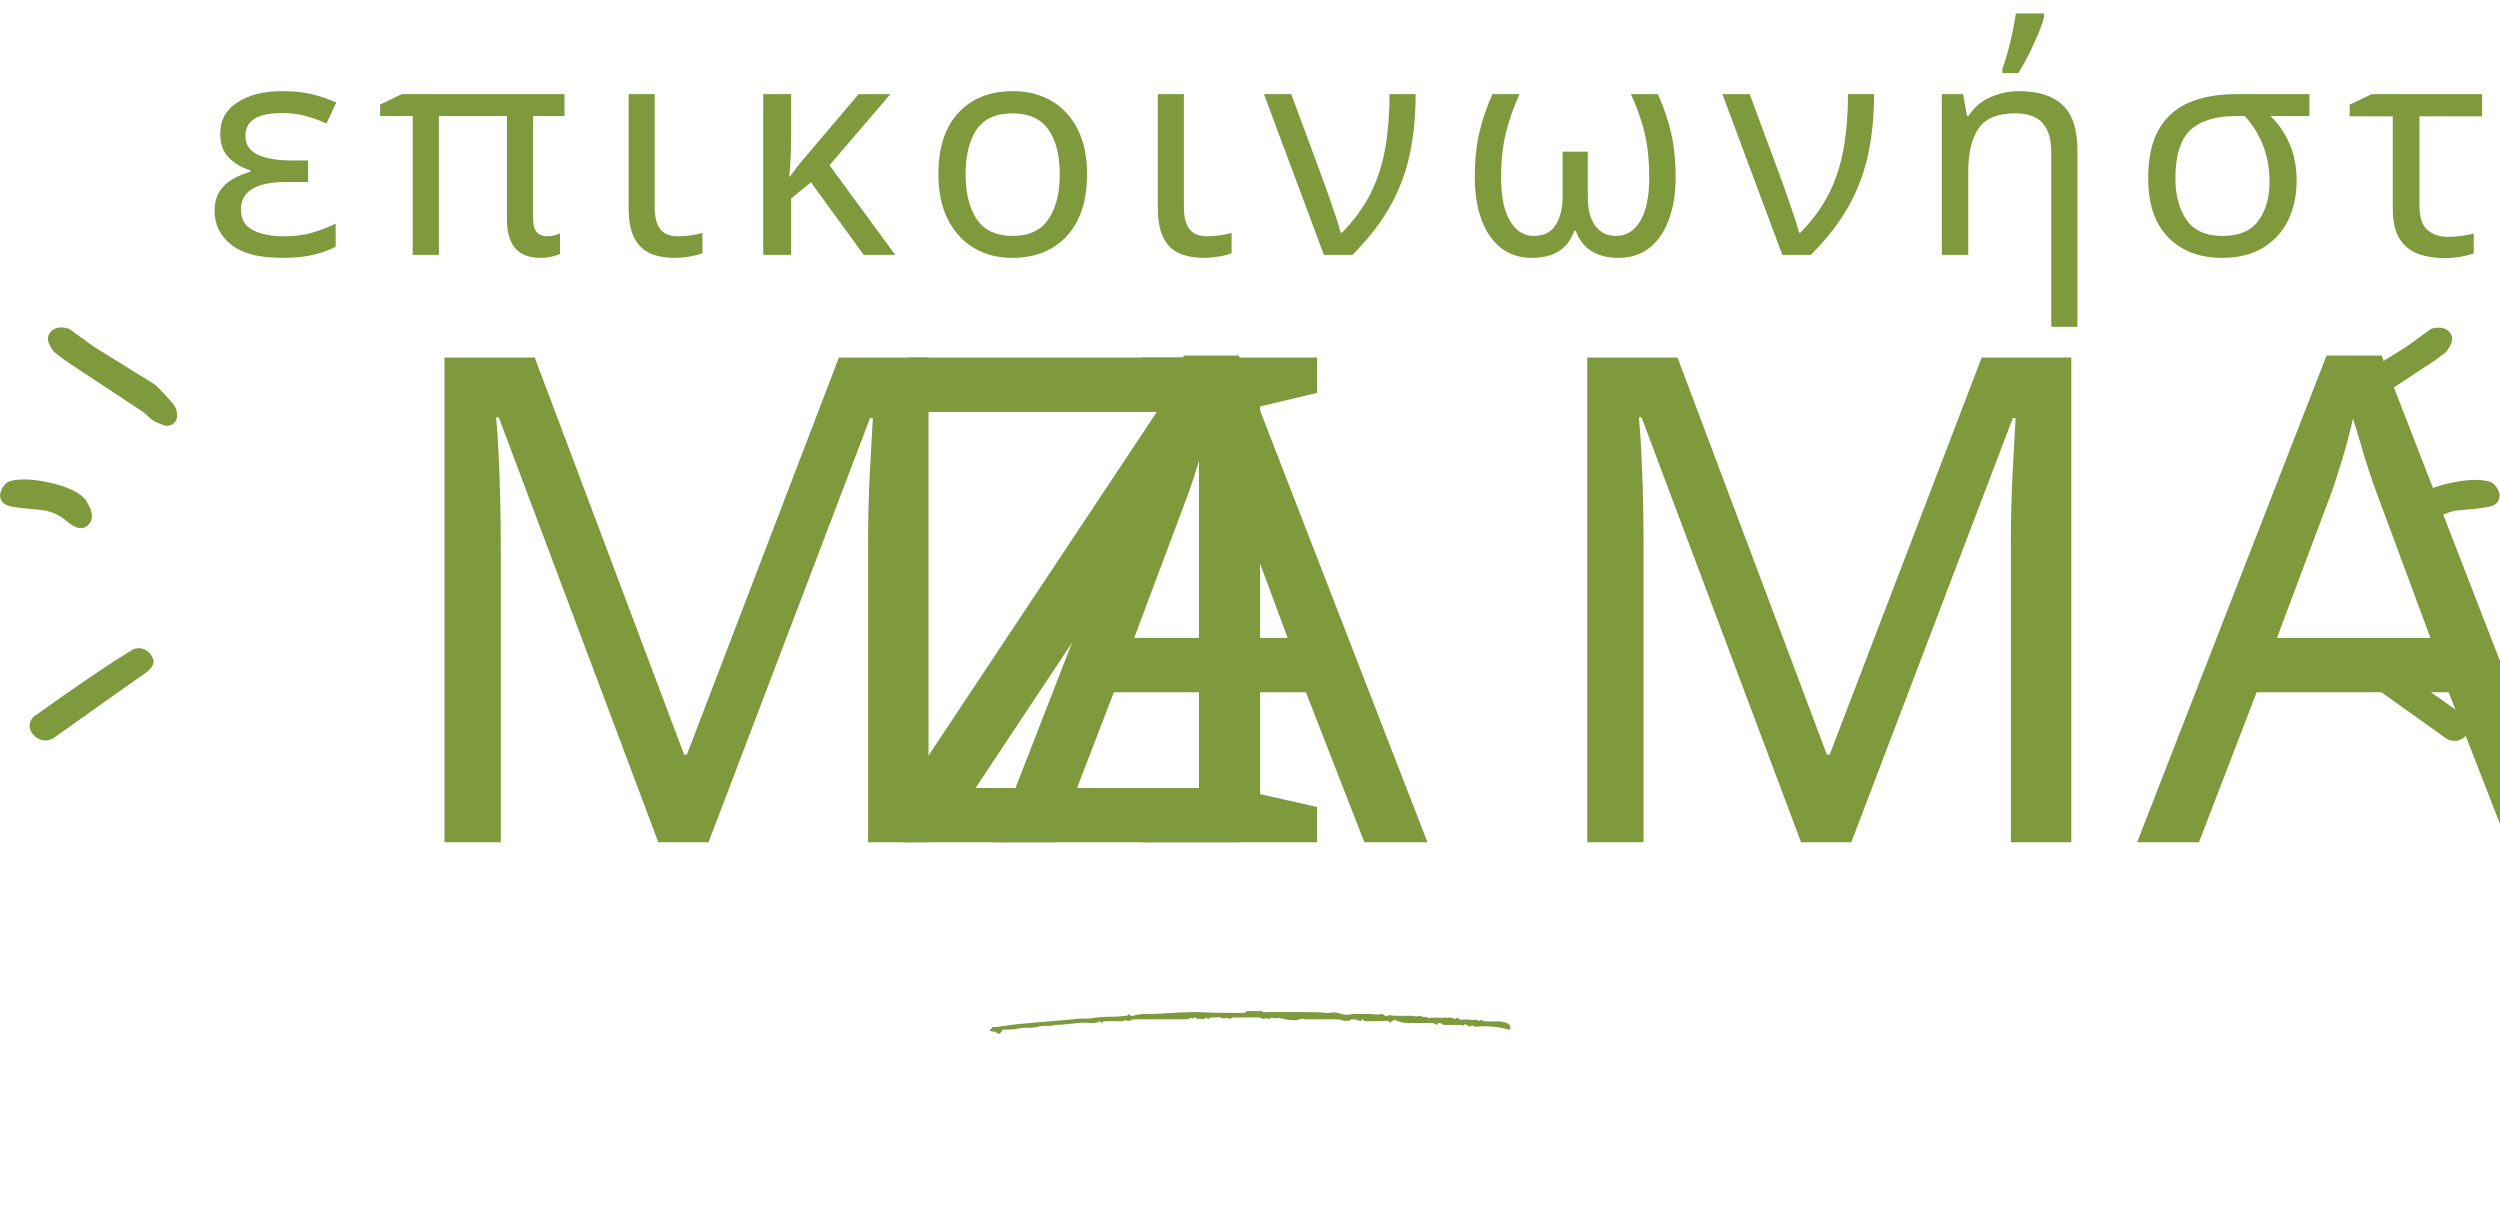
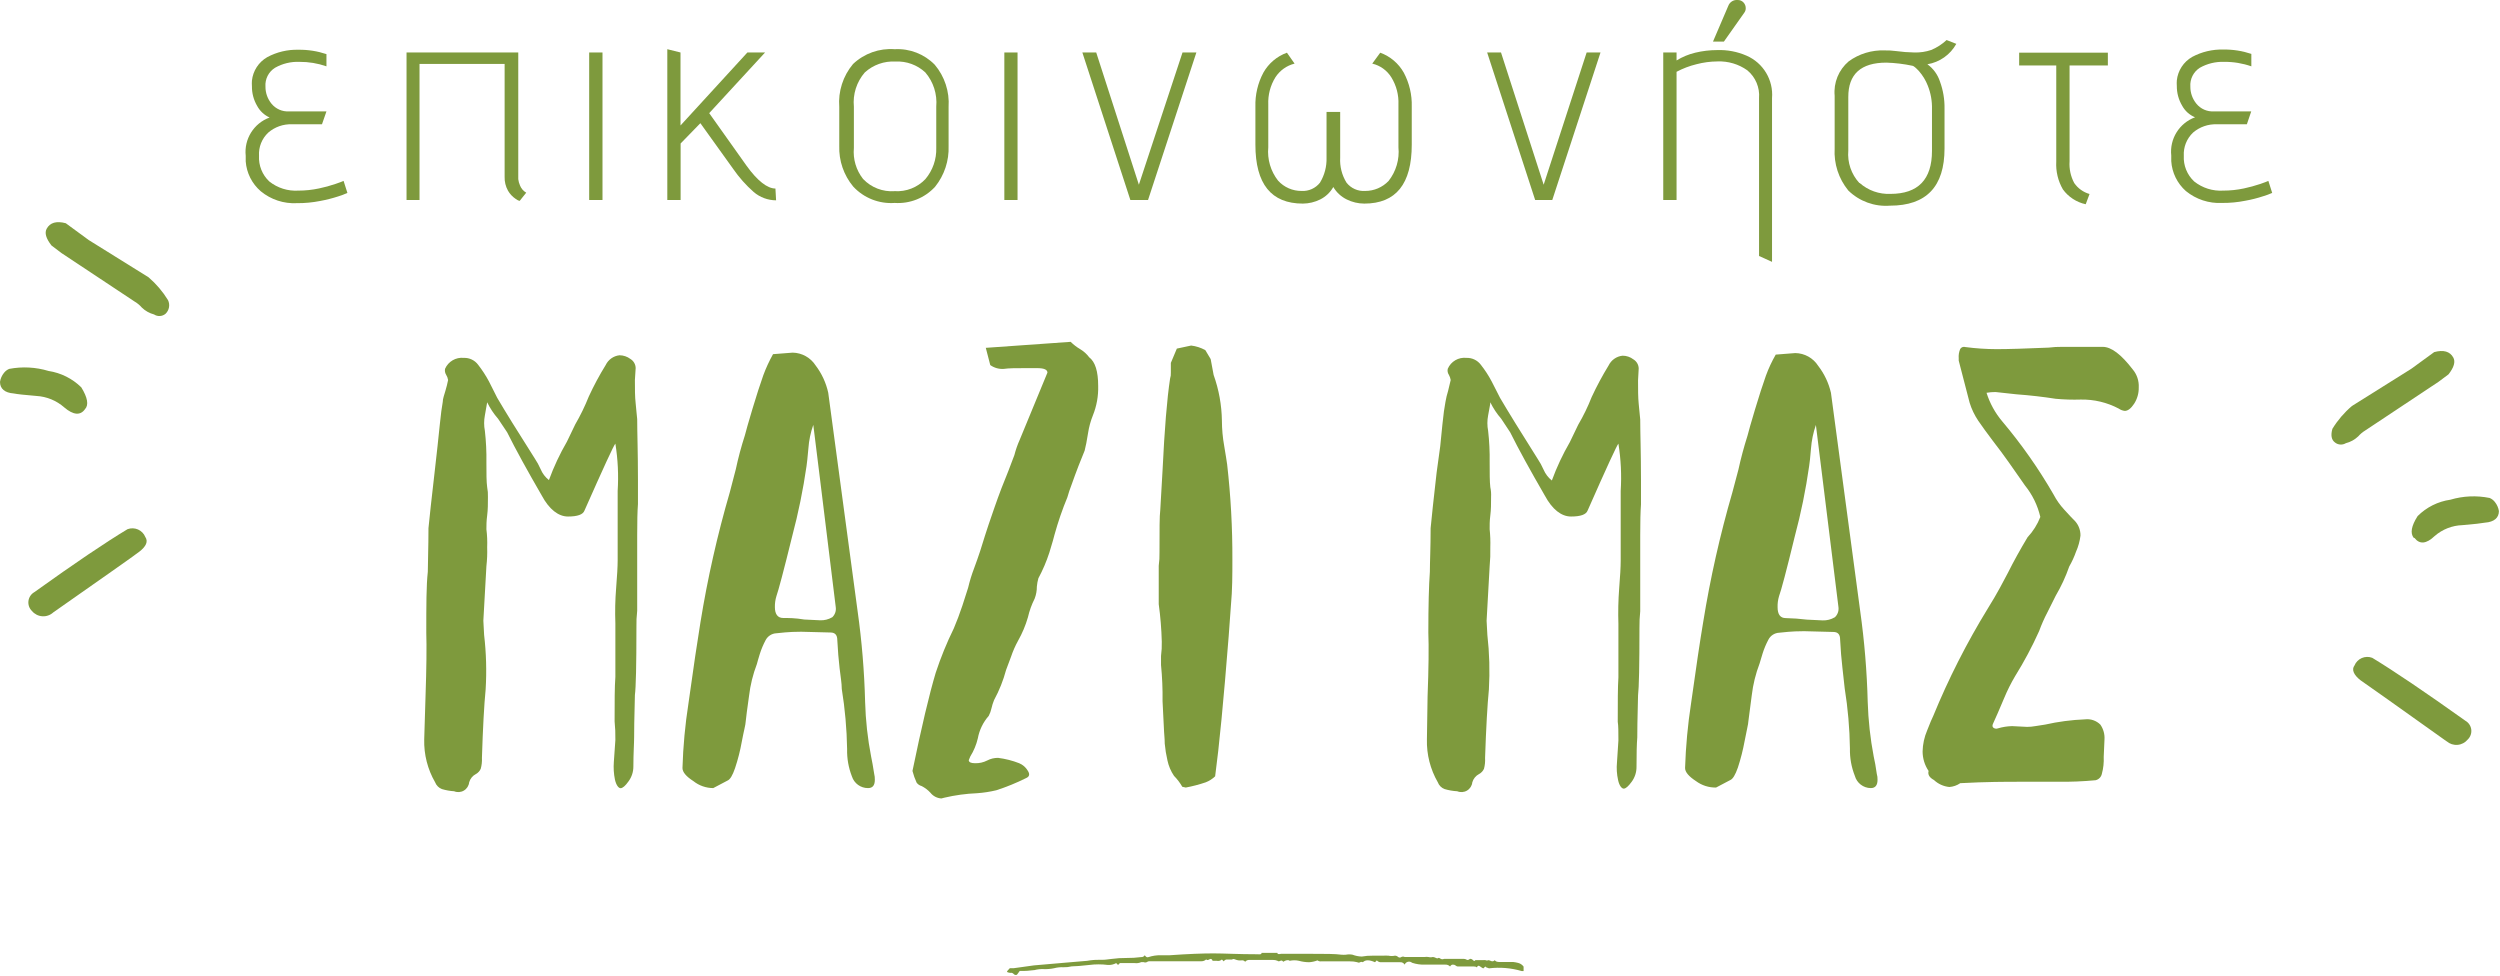
- <svg xmlns="http://www.w3.org/2000/svg" viewBox="0 0 441.92 215.56">
+ <svg xmlns="http://www.w3.org/2000/svg" viewBox="0 0 229.13 89.37">
  <g style="isolation:isolate">
    <g style="isolation:isolate">
-       <path d="M176.22,182.61c-.17-.16-.3-.25-.41-.25a1.33,1.33,0,0,1-.83-.16c0-.11.17-.33.5-.66h.66c.11,0,1.32-.17,3.63-.5l5.61-.49,4-.33a11.2,11.2,0,0,1,2.14-.17,10,10,0,0,0,2.15-.16,19.37,19.37,0,0,1,2.72-.17,16.26,16.26,0,0,0,2.56-.16.67.67,0,0,0,.66-.33q.33.5.66.33a7,7,0,0,1,2.22-.33H204q4.95-.33,7.76-.33,2.64.16,7.92.16a1.22,1.22,0,0,0,.41-.08c.16,0,.25-.14.25-.25h2.8c0,.22.22.28.66.17h5.45c2.42,0,4.18,0,5.28.16a4.57,4.57,0,0,0,.82-.08,3,3,0,0,1,1.16.08,5.43,5.43,0,0,0,1.65.33,8.86,8.86,0,0,1,2-.16H242c.22,0,.55,0,1,.08a2.57,2.57,0,0,0,1.16-.08.75.75,0,0,1,.57.25.47.47,0,0,0,.58.08.61.61,0,0,1,.58-.08,4,4,0,0,0,.58.08h3a3,3,0,0,1,.66.08,1.44,1.44,0,0,0,.82-.08,1.25,1.25,0,0,1,.5.16c.22.11.38.11.49,0a.79.79,0,0,1,.41.17.55.55,0,0,0,.58,0h3.47a1,1,0,0,1,.57.16c.17.11.36.06.58-.16a.64.64,0,0,1,.41.25c.17.16.31.19.42.08h1.32a2.52,2.52,0,0,1,.49.08.49.49,0,0,0,.5-.08,1.22,1.22,0,0,1,.49.16.54.54,0,0,0,.66-.16c.11.22.39.33.83.33h2.47a4.75,4.75,0,0,1,.83.16,1.6,1.6,0,0,1,1,.66V182h-.33a14.59,14.59,0,0,0-5.78-.49l-.49-.17-.17-.16-.33.33a1.29,1.29,0,0,1-.58-.33c-.27-.22-.46-.17-.57.16a.82.82,0,0,0-.58-.16h-2.72a.69.69,0,0,1-.5-.17.66.66,0,0,0-.49-.16c-.11,0-.28.11-.5.33a1.11,1.11,0,0,0-.82-.33H249.4a6.43,6.43,0,0,1-2.31-.33.85.85,0,0,0-1.32.33.79.79,0,0,0-.83-.41,6,6,0,0,1-.66.08h-2.8a1,1,0,0,1-.66-.33l-.33.33c-1-.44-1.71-.44-2.15,0a.47.47,0,0,0-.49-.08.51.51,0,0,1-.5-.09,4.31,4.31,0,0,0-1.32-.16h-5.11a1,1,0,0,1-.66-.17,5.26,5.26,0,0,1-1.49.33,7.71,7.71,0,0,1-1.81-.24,3.41,3.41,0,0,0-1.65-.09c-.22-.22-.61-.16-1.16.17a.32.32,0,0,0-.49-.17c-.22.11-.39.11-.5,0a1.82,1.82,0,0,0-.82-.16h-4.29a1,1,0,0,0-.66.33.7.7,0,0,0-.66-.25,2,2,0,0,1-.5.08,1.88,1.88,0,0,1-.58-.16q-.41-.16-.57,0h-.83a.67.67,0,0,0-.66.33l-.33-.33a1,1,0,0,1-.91.25c-.38-.06-.63,0-.74.08-.11-.33-.3-.41-.58-.25s-.46.14-.57-.08a1.13,1.13,0,0,1-.83.33h-9.16a.79.79,0,0,0-.57.16.79.79,0,0,1-.58.09,1.27,1.27,0,0,0-.41-.09,2.2,2.2,0,0,1-1.16.17h-2.64l-.33.33-.33-.33a2.68,2.68,0,0,1-1.48.33,13.5,13.5,0,0,0-3.3.08c-1.43.16-2.48.25-3.14.25a5,5,0,0,1-1.48.16,5.75,5.75,0,0,0-1.65.17,6.74,6.74,0,0,1-1.82.16,5.75,5.75,0,0,0-1.65.17,15.07,15.07,0,0,1-2.64.16l-.49.66A.45.45,0,0,1,176.22,182.61Z" style="fill:#7e9a3d" />
-     </g>
-   </g>
-   <g style="isolation:isolate">
-     <text transform="translate(66.93 148.89)" style="isolation:isolate;font-size:120px;fill:#7e9a3d;font-family:NF-Takhie-Free-Regular, NF-Takhie-Free">ΜΑ<tspan x="87.87" y="0" style="letter-spacing:0.056em">Ζ</tspan>
-       <tspan x="130.13" y="0">Ι ΜΑΣ</tspan>
-     </text>
-   </g>
-   <g style="isolation:isolate">
-     <text transform="translate(35.65 45.05)" style="isolation:isolate;font-size:53px;fill:#7e9a3d;font-family:AdventPro-Light, Advent Pro;font-weight:300;letter-spacing:0.1em">επικοινωνήστε</text>
-   </g>
-   <g style="isolation:isolate">
-     <g style="isolation:isolate">
-       <path d="M11.91,92.21a8.42,8.42,0,0,0-5.16-2.12c-2.14-.18-3.54-.34-4.21-.47C.88,89.46,0,88.74,0,87.47a3.48,3.48,0,0,1,.73-1.65,2.36,2.36,0,0,1,1-.76c1.77-.51,4.2-.4,7.28.31s5.13,1.73,6.14,3q1.78,2.86.7,4.12C14.91,93.75,13.59,93.64,11.91,92.21Zm-6,37.68a2.19,2.19,0,0,1,.44-3.48q11.13-8,17.28-11.67a2.57,2.57,0,0,1,3.29,1.45c.54.81.17,1.72-1.14,2.73q-2.4,1.65-15.94,11.28A2.73,2.73,0,0,1,5.93,129.89ZM26.27,73.7A5.57,5.57,0,0,0,25,72.63l-13.62-9L9.54,62.2c-1-1.31-1.32-2.34-.89-3.11.63-1.14,1.81-1.47,3.54-1l4.25,3.1,11.09,6.89c2.23,2.23,3.44,3.65,3.61,4.24.34,1.18.18,2-.47,2.53a1.78,1.78,0,0,1-2.12.13A5.06,5.06,0,0,1,26.27,73.7Z" style="fill:#7e9a3d" />
+       <path d="M40.5,72.32a1.08,1.08,0,0,1-.62-.62,7.48,7.48,0,0,1-1-3.93L39,63.84c.09-2.61.11-4.57.07-5.85,0-2.48,0-4.34.14-5.58,0-.87.06-2.21.06-4,.1-1,.28-2.71.56-5.1l.27-2.41.21-2q.14-1.38.27-2.07c0-.28.13-.62.24-1a10.67,10.67,0,0,0,.25-1,1.31,1.31,0,0,0-.18-.48.75.75,0,0,1-.1-.55,1.69,1.69,0,0,1,1.72-1,1.56,1.56,0,0,1,1.31.63,10.63,10.63,0,0,1,1,1.54c.32.62.57,1.12.75,1.49Q46.64,38.29,49,42a6.44,6.44,0,0,1,.55,1,2.47,2.47,0,0,0,.76,1,22.27,22.27,0,0,1,1.65-3.52l.76-1.58a19.15,19.15,0,0,0,1.24-2.55,26.86,26.86,0,0,1,1.55-2.89,1.6,1.6,0,0,1,1.27-.9,1.68,1.68,0,0,1,1,.34,1,1,0,0,1,.48.83l-.07,1.1c0,.83,0,1.54.07,2.14s.09,1.08.14,1.44c0,1.25.07,3.08.07,5.52v2.27c-.05.64-.07,1.58-.07,2.82v2.9q0,.69,0,1.68c0,.67,0,1.46,0,2.38a11.16,11.16,0,0,0-.07,1.52q0,5.16-.14,6.2c0,.78-.07,2.06-.07,3.85,0,.6-.07,1.5-.07,2.69a2.28,2.28,0,0,1-.45,1.38c-.29.41-.54.62-.72.62s-.4-.26-.52-.79a5.85,5.85,0,0,1-.1-1.62l.14-2a14.37,14.37,0,0,0-.07-1.72c0-1.79,0-3.15.07-4.07,0-.5,0-1.17,0-2s0-1.8,0-2.9a27.32,27.32,0,0,1,.07-3.24c.09-1.1.14-2,.14-2.54V45a19.54,19.54,0,0,0-.21-4.34c-.14.13-1.08,2.18-2.83,6.13-.13.37-.64.55-1.51.55s-1.72-.64-2.41-1.93c-1.33-2.3-2.39-4.22-3.17-5.79l-.83-1.24a6.74,6.74,0,0,1-1-1.51q-.07.35-.21,1.2a3.72,3.72,0,0,0,0,1.42,22.38,22.38,0,0,1,.14,2.89c0,1,0,1.77.07,2.27a3.92,3.92,0,0,1,.07.9c0,.6,0,1.16-.07,1.69s-.07.95-.07,1.27a10,10,0,0,1,.07,1.65,11.71,11.71,0,0,1-.07,1.73l-.28,5,.07,1.3a28.33,28.33,0,0,1,.14,5q-.21,2.15-.34,6.27a3.07,3.07,0,0,1-.11,1,1,1,0,0,1-.44.48,1.22,1.22,0,0,0-.62.76,1,1,0,0,1-1.38.82A4.92,4.92,0,0,1,40.5,72.32Z" style="fill:#7e9a3d" />
+       <path d="M63.55,71.59c-.67-.43-1-.83-1-1.2a47.57,47.57,0,0,1,.55-5.93q.69-4.95,1.1-7.44a99.47,99.47,0,0,1,2.69-11.91L67.44,43a31.36,31.36,0,0,1,.83-3.1c.09-.37.32-1.17.69-2.41s.71-2.28,1-3.1a13.55,13.55,0,0,1,.89-1.93l1.8-.14a2.56,2.56,0,0,1,2.1,1.17A6.38,6.38,0,0,1,75.91,36L78.6,56a73.16,73.16,0,0,1,.69,8.34,30.69,30.69,0,0,0,.55,5c.09.41.18.94.28,1.58a2,2,0,0,1,.06.55c0,.51-.2.76-.62.76a1.54,1.54,0,0,1-1.48-1.07,6.43,6.43,0,0,1-.44-2.51,38.54,38.54,0,0,0-.49-5.51c0-.51-.11-1.14-.2-1.9s-.16-1.62-.21-2.58c0-.46-.21-.69-.62-.69l-2.69-.07c-.32,0-1.08,0-2.27.14a1.18,1.18,0,0,0-1,.65,7.55,7.55,0,0,0-.52,1.24c-.13.44-.23.75-.27.93a12.17,12.17,0,0,0-.72,2.93c-.17,1.17-.27,2-.31,2.38,0,.23-.17.82-.35,1.79a17.17,17.17,0,0,1-.62,2.44q-.34,1-.69,1.14l-1.31.69A2.94,2.94,0,0,1,63.55,71.59Zm12.71-15a1.06,1.06,0,0,0,.34-.93L75.16,43.94l-.62-5a8.17,8.17,0,0,0-.45,2.17c-.07.8-.13,1.34-.17,1.61a56.58,56.58,0,0,1-1.31,6.41c-.79,3.22-1.27,5-1.45,5.51a3.15,3.15,0,0,0-.14,1c0,.64.25,1,.76,1s1.1,0,1.93.14l1.45.07A2,2,0,0,0,76.26,56.58Z" style="fill:#7e9a3d" />
+       <path d="M85.28,72.66a2.81,2.81,0,0,0-.82-.62.82.82,0,0,1-.45-.31,6.37,6.37,0,0,1-.38-1.07q1.25-6.06,2.13-9a31.85,31.85,0,0,1,1.66-4.07c.27-.64.54-1.34.79-2.1s.42-1.29.52-1.62a14,14,0,0,1,.55-1.79c.41-1.1.73-2.09,1-3,.14-.46.43-1.31.86-2.55s.86-2.36,1.28-3.37l.55-1.45a8.57,8.57,0,0,1,.48-1.38L96,34.15c0-.27-.31-.41-.93-.41H94c-.87,0-1.54,0-2,.07a1.91,1.91,0,0,1-1.24-.35l-.41-1.58,7.78-.55A4.27,4.27,0,0,0,99,32a2.87,2.87,0,0,1,.83.75c.55.42.82,1.29.82,2.62a6.71,6.71,0,0,1-.48,2.69,7.34,7.34,0,0,0-.45,1.65c-.11.69-.21,1.22-.31,1.59l-.55,1.37c-.23.6-.45,1.19-.65,1.76a11.81,11.81,0,0,0-.38,1.14A29.54,29.54,0,0,0,96.65,49c-.05.23-.21.78-.48,1.66a14.07,14.07,0,0,1-1,2.34,4,4,0,0,0-.14.76,3,3,0,0,1-.2,1.1,7.52,7.52,0,0,0-.62,1.72,10,10,0,0,1-.9,2.14,9.07,9.07,0,0,0-.65,1.48q-.31.86-.45,1.2a12.62,12.62,0,0,1-1.1,2.76,4.54,4.54,0,0,0-.24.76,2.74,2.74,0,0,1-.25.69,4.3,4.3,0,0,0-1,2.06,5.49,5.49,0,0,1-.69,1.66l-.14.34c0,.18.19.28.56.28a2.28,2.28,0,0,0,1.13-.25,2.08,2.08,0,0,1,1-.24,8.09,8.09,0,0,1,1.93.49,1.64,1.64,0,0,1,.79.69c.21.32.15.55-.17.68a19.72,19.72,0,0,1-2.72,1.11,10.86,10.86,0,0,1-1.76.27,15.89,15.89,0,0,0-3,.41l-.27.07A1.38,1.38,0,0,1,85.28,72.66Z" style="fill:#7e9a3d" />
+       <path d="M108.36,72.11a4.91,4.91,0,0,0-.76-1A4,4,0,0,1,107,69.7a11.38,11.38,0,0,1-.25-1.55c0-.53-.06-.88-.06-1.07l-.14-2.82a29.5,29.5,0,0,0-.14-3.31v-.83a8.21,8.21,0,0,0,.07-1.31,31.47,31.47,0,0,0-.28-3.44V51.86a7.7,7.7,0,0,0,.07-1.24c0-2.07,0-3.35.07-3.86l.21-3.65q.27-5.65.69-8.41a1.52,1.52,0,0,0,.07-.55v-.89l.55-1.31,1.31-.28a3.57,3.57,0,0,1,1.3.42l.49.82.27,1.45a13,13,0,0,1,.76,4.2,13.4,13.4,0,0,0,.21,2.31c.13.8.23,1.37.27,1.69a74.71,74.71,0,0,1,.48,8.75c0,1.37,0,2.75-.13,4.13l-.21,2.89q-.69,8.76-1.24,12.82a2.59,2.59,0,0,1-.86.55,13.27,13.27,0,0,1-1.83.48Z" style="fill:#7e9a3d" />
+       <path d="M132.4,72.32a1.05,1.05,0,0,1-.62-.62,7.48,7.48,0,0,1-1-3.93l.06-3.93c.1-2.61.12-4.57.07-5.85,0-2.48.05-4.34.14-5.58,0-.87.07-2.21.07-4,.09-1,.28-2.71.55-5.1L132,40.9l.2-2c.09-.92.19-1.61.28-2.07a7.63,7.63,0,0,1,.24-1c.11-.42.19-.76.24-1a1.44,1.44,0,0,0-.17-.48.7.7,0,0,1-.1-.55,1.67,1.67,0,0,1,1.72-1,1.58,1.58,0,0,1,1.31.63,9.85,9.85,0,0,1,1,1.54l.76,1.49q1.09,1.86,3.44,5.58a6.44,6.44,0,0,1,.55,1,2.56,2.56,0,0,0,.76,1,22.27,22.27,0,0,1,1.65-3.52l.76-1.58a18,18,0,0,0,1.24-2.55,28.81,28.81,0,0,1,1.55-2.89,1.61,1.61,0,0,1,1.28-.9,1.63,1.63,0,0,1,1,.34,1,1,0,0,1,.48.83l-.06,1.1c0,.83,0,1.54.06,2.14s.1,1.08.14,1.44c0,1.25.07,3.08.07,5.52v2.27c-.05.64-.07,1.58-.07,2.82v2.9c0,.46,0,1,0,1.68s0,1.46,0,2.38a13.11,13.11,0,0,0-.07,1.52q0,5.16-.13,6.2c0,.78-.07,2.06-.07,3.85-.05.6-.07,1.5-.07,2.69a2.28,2.28,0,0,1-.45,1.38c-.3.41-.54.62-.72.62s-.41-.26-.52-.79a5.17,5.17,0,0,1-.1-1.62l.13-2c0-.78,0-1.35-.06-1.72,0-1.79,0-3.15.06-4.07,0-.5,0-1.17,0-2s0-1.8,0-2.9a29.7,29.7,0,0,1,.07-3.24c.09-1.1.14-2,.14-2.54V45a19.54,19.54,0,0,0-.21-4.34c-.13.13-1.08,2.18-2.82,6.13-.14.37-.64.55-1.52.55s-1.72-.64-2.41-1.93c-1.33-2.3-2.39-4.22-3.17-5.79l-.82-1.24a6.85,6.85,0,0,1-1-1.51c0,.23-.11.63-.2,1.2a3.72,3.72,0,0,0,0,1.42,22.38,22.38,0,0,1,.14,2.89c0,1,0,1.77.06,2.27a3.4,3.4,0,0,1,.07.9c0,.6,0,1.16-.07,1.69s-.06.95-.06,1.27a12.19,12.19,0,0,1,.06,1.65,14.26,14.26,0,0,1-.06,1.73l-.28,5,.07,1.3a29.31,29.31,0,0,1,.14,5q-.21,2.15-.35,6.27a3.15,3.15,0,0,1-.1,1,1,1,0,0,1-.45.48,1.25,1.25,0,0,0-.62.76,1,1,0,0,1-1.38.82A5,5,0,0,1,132.4,72.32Z" style="fill:#7e9a3d" />
+       <path d="M155.44,71.59c-.66-.43-1-.83-1-1.2a49.61,49.61,0,0,1,.55-5.93q.69-4.95,1.11-7.44a99.62,99.62,0,0,1,2.68-11.91l.55-2.07c.23-1.06.51-2.09.83-3.1.09-.37.32-1.17.69-2.41s.71-2.28,1-3.1a12.41,12.41,0,0,1,.9-1.93l1.79-.14a2.53,2.53,0,0,1,2.1,1.17A6.41,6.41,0,0,1,167.81,36l2.68,20a73.16,73.16,0,0,1,.69,8.34,31.88,31.88,0,0,0,.55,5c.1.41.19.94.28,1.58a1.67,1.67,0,0,1,.07.55c0,.51-.21.76-.62.76A1.53,1.53,0,0,1,170,71.11a6.43,6.43,0,0,1-.45-2.51,38.35,38.35,0,0,0-.48-5.51c-.05-.51-.12-1.14-.21-1.9s-.16-1.62-.21-2.58c0-.46-.2-.69-.62-.69l-2.68-.07c-.32,0-1.08,0-2.28.14a1.17,1.17,0,0,0-1,.65,7.55,7.55,0,0,0-.52,1.24c-.14.44-.23.75-.28.93a12.17,12.17,0,0,0-.72,2.93c-.16,1.17-.26,2-.31,2.38,0,.23-.16.82-.34,1.79a18.64,18.64,0,0,1-.62,2.44q-.35,1-.69,1.14l-1.31.69A3,3,0,0,1,155.44,71.59Zm12.71-15a1.07,1.07,0,0,0,.35-.93l-1.45-11.71-.62-5a8.58,8.58,0,0,0-.45,2.17c-.07.8-.12,1.34-.17,1.61a54.32,54.32,0,0,1-1.31,6.41c-.78,3.22-1.26,5-1.45,5.51a3.16,3.16,0,0,0-.13,1q0,1,.75,1a19.21,19.21,0,0,1,1.93.14l1.45.07A2,2,0,0,0,168.15,56.58Z" style="fill:#7e9a3d" />
+       <path d="M177.25,71.49c-.42-.23-.58-.5-.49-.83a3.2,3.2,0,0,1-.55-1.79,5.18,5.18,0,0,1,.42-1.93c.27-.69.45-1.12.55-1.31a68.72,68.72,0,0,1,5-9.85c.45-.73.83-1.37,1.13-1.93s.54-1,.73-1.37c.5-1,1.1-2.09,1.79-3.24A5.75,5.75,0,0,0,187,47.38a7.19,7.19,0,0,0-1.41-2.89c-1-1.43-1.92-2.78-2.93-4.07q-.83-1.1-1.35-1.86a6.28,6.28,0,0,1-.79-1.65l-1-3.86v-.21a1.78,1.78,0,0,1,.14-.86.41.41,0,0,1,.48-.17A22.49,22.49,0,0,0,183,32c1.06,0,2.64-.05,4.76-.14a8.87,8.87,0,0,1,1.24-.07h3.72c.78,0,1.69.69,2.75,2.07a2.37,2.37,0,0,1,.55,1.65A2.65,2.65,0,0,1,195.6,37c-.29.44-.58.66-.86.66a1.19,1.19,0,0,1-.55-.21,7.16,7.16,0,0,0-3.48-.83,18.58,18.58,0,0,1-2.3-.07c-1.15-.18-2.35-.32-3.59-.41l-1.93-.21a4.73,4.73,0,0,0-.82.07,7.57,7.57,0,0,0,1.44,2.62,46.17,46.17,0,0,1,4.69,6.68,6.51,6.51,0,0,0,1,1.42c.43.48.77.83,1,1.06a1.94,1.94,0,0,1,.48,1.31,5.13,5.13,0,0,1-.41,1.48,8,8,0,0,1-.62,1.35,15,15,0,0,1-1.24,2.68l-.76,1.52a14.22,14.22,0,0,0-.76,1.72,34.73,34.73,0,0,1-2.2,4.13,15.76,15.76,0,0,0-1,2c-.46,1.08-.78,1.84-1,2.3q-.15.29,0,.42a.42.42,0,0,0,.41.07,5,5,0,0,1,1.31-.21l1.38.07a4.11,4.11,0,0,0,.75-.07l.9-.14a20.42,20.42,0,0,1,3.65-.48,1.71,1.71,0,0,1,1.41.48,2.14,2.14,0,0,1,.38,1.38l-.07,1.58a5,5,0,0,1-.17,1.55.76.76,0,0,1-.58.59,32.45,32.45,0,0,1-3.45.14h-3.51c-1.24,0-3.06,0-5.44.13a2,2,0,0,1-1,.35A2.41,2.41,0,0,1,177.25,71.49Z" style="fill:#7e9a3d" />
    </g>
  </g>
  <g style="isolation:isolate">
    <g style="isolation:isolate">
-       <path d="M413.38,75a1.77,1.77,0,0,1-2.12-.13c-.65-.5-.81-1.35-.47-2.53.17-.59,1.38-2,3.61-4.24l11.09-6.88,4.25-3.1q2.6-.69,3.54,1c.43.76.13,1.79-.89,3.1l-1.84,1.39-13.62,9a5.93,5.93,0,0,0-1.27,1.08A5.06,5.06,0,0,1,413.38,75ZM432,130.24Q418.53,120.6,416.11,119q-2-1.53-1.14-2.73a2.57,2.57,0,0,1,3.29-1.45q6.14,3.67,17.27,11.67a2.2,2.2,0,0,1,.44,3.49A2.74,2.74,0,0,1,432,130.24Zm-6-37.68q-1.06-1.28.7-4.12,1.53-1.95,6.15-3t7.28-.3a2.2,2.2,0,0,1,1,.76,3.4,3.4,0,0,1,.73,1.64c0,1.27-.89,2-2.54,2.15-.67.13-2.07.29-4.21.47A8.42,8.42,0,0,0,430,92.25Q427.48,94.4,426.08,92.56Z" style="fill:#7e9a3d" />
+       <path d="M27.44,5.67a4.19,4.19,0,0,0-2.23.54,1.87,1.87,0,0,0-.88,1.73,2.44,2.44,0,0,0,.55,1.56,1.93,1.93,0,0,0,1.61.71h3.43l-.41,1.18H26.76a3.15,3.15,0,0,0-2.17.76,2.69,2.69,0,0,0-.85,2.13,3,3,0,0,0,.94,2.35,3.89,3.89,0,0,0,2.67.84,9,9,0,0,0,1.89-.2,12.59,12.59,0,0,0,1.5-.41c.39-.13.64-.23.75-.28l.35,1.1A6.34,6.34,0,0,1,31,18a12.79,12.79,0,0,1-1.66.42,10.52,10.52,0,0,1-2.12.2,4.81,4.81,0,0,1-3.32-1.09,4,4,0,0,1-1.38-2.74l0-.51a3.36,3.36,0,0,1,2.19-3.51,2.43,2.43,0,0,1-1.14-1.06,3.47,3.47,0,0,1-.48-1.81,3.49,3.49,0,0,1,0-.51,2.82,2.82,0,0,1,1.4-2.15,5.71,5.71,0,0,1,2.86-.68,7.78,7.78,0,0,1,2.57.4V6.08A7.34,7.34,0,0,0,27.44,5.67Z" style="fill:#7e9a3d" />
+       <path d="M47.5,16.42a2,2,0,0,0,.16.58,1.31,1.31,0,0,0,.57.66l-.6.75s-.12,0-.38-.19a2.26,2.26,0,0,1-.69-.74,2.45,2.45,0,0,1-.31-1.28l0-10.34h-7.8V18.33H37.26V4.81H47.5Z" style="fill:#7e9a3d" />
+       <path d="M55.22,18.33H54V4.81h1.22Z" style="fill:#7e9a3d" />
+       <path d="M62.37,11.5,68.5,4.81h1.62L65,10.37l3.43,4.83c1,1.39,1.91,2.08,2.64,2.08l.06,1.08a3.18,3.18,0,0,1-2.05-.76,11.63,11.63,0,0,1-1.89-2.13l-3-4.18-1.81,1.86v5.18H61.16V4.51l1.21.3Z" style="fill:#7e9a3d" />
+       <path d="M78.18,5.87A5,5,0,0,1,82,4.51a4.76,4.76,0,0,1,3.67,1.42A5.44,5.44,0,0,1,86.94,9.8v3.57a5.63,5.63,0,0,1-1.24,3.75A4.61,4.61,0,0,1,82,18.6a4.73,4.73,0,0,1-3.8-1.5,5.54,5.54,0,0,1-1.28-3.73V9.8A5.47,5.47,0,0,1,78.18,5.87ZM79.1,16.4A3.62,3.62,0,0,0,82,17.52a3.57,3.57,0,0,0,2.81-1.1,4.24,4.24,0,0,0,1-2.87V9.77a4.25,4.25,0,0,0-1-3.13,3.74,3.74,0,0,0-2.74-1,3.86,3.86,0,0,0-2.81,1,4.18,4.18,0,0,0-1,3.14v3.78A4,4,0,0,0,79.1,16.4Z" style="fill:#7e9a3d" />
+       <path d="M93.26,18.33H92.05V4.81h1.21Z" style="fill:#7e9a3d" />
+       <path d="M104.38,16.93l4-12.12h1.27l-4.43,13.52H103.6L99.2,4.81h1.27Z" style="fill:#7e9a3d" />
+       <path d="M116.89,7.09a4.39,4.39,0,0,0-.65,2.49V13.5a4.3,4.3,0,0,0,.9,3.06,2.87,2.87,0,0,0,2.15.94,2,2,0,0,0,1.69-.76,4.16,4.16,0,0,0,.6-2.29V10.26h1.25v4.19a3.93,3.93,0,0,0,.58,2.29,2,2,0,0,0,1.71.76,2.94,2.94,0,0,0,2.15-.92,4.31,4.31,0,0,0,.9-3.08V9.58a4.39,4.39,0,0,0-.65-2.49,2.82,2.82,0,0,0-1.75-1.26l.73-1a4.06,4.06,0,0,1,2.16,1.83,6.25,6.25,0,0,1,.73,3.11v3.49q0,5.4-4.35,5.4a3.66,3.66,0,0,1-1.61-.38,2.93,2.93,0,0,1-1.23-1.14A2.84,2.84,0,0,1,121,18.28a3.64,3.64,0,0,1-1.59.38q-4.35,0-4.35-5.4V9.77a6.25,6.25,0,0,1,.73-3.11,4.06,4.06,0,0,1,2.16-1.83l.7,1A2.94,2.94,0,0,0,116.89,7.09Z" style="fill:#7e9a3d" />
+       <path d="M141.48,16.93l3.94-12.12h1.27l-4.42,13.52H140.7L136.3,4.81h1.27Z" style="fill:#7e9a3d" />
+       <path d="M153.66,5.54a5.9,5.9,0,0,1,1.71-.71,8.63,8.63,0,0,1,2-.24,6.19,6.19,0,0,1,2.7.51A3.9,3.9,0,0,1,162.41,9V24l-1.19-.54V9a3,3,0,0,0-1.08-2.56,4.42,4.42,0,0,0-2.73-.81,7.79,7.79,0,0,0-1.94.26,7.92,7.92,0,0,0-1.81.69V18.33h-1.22V4.81h1.22ZM159.25,0a.7.7,0,0,1,.55.23.75.75,0,0,1,.2.53.66.66,0,0,1-.13.4L158,3.81h-1l1.4-3.27A.83.83,0,0,1,159.25,0Z" style="fill:#7e9a3d" />
+       <path d="M169.44,5.62a5.26,5.26,0,0,1,3.28-1,6.69,6.69,0,0,1,1.05.06,14.26,14.26,0,0,0,1.68.13A4.4,4.4,0,0,0,177,4.58a4.78,4.78,0,0,0,1.41-.91l.89.35a3.73,3.73,0,0,1-2.65,1.87,3.16,3.16,0,0,1,1.15,1.58,6.88,6.88,0,0,1,.42,2.49v3.65q0,5.24-5,5.24a4.92,4.92,0,0,1-3.82-1.39,5.57,5.57,0,0,1-1.25-3.85V8.78A3.69,3.69,0,0,1,169.44,5.62Zm1,11.15a4,4,0,0,0,2.82,1c2.54,0,3.81-1.32,3.81-3.94V10a5.43,5.43,0,0,0-.38-2.14,4.55,4.55,0,0,0-.81-1.34c-.29-.31-.48-.47-.59-.49a13.44,13.44,0,0,0-2.4-.29q-3.5,0-3.49,3.16V13.8A3.9,3.9,0,0,0,170.41,16.77Z" style="fill:#7e9a3d" />
+       <path d="M193.19,6h-3.51v8.78a3.67,3.67,0,0,0,.43,2,2.55,2.55,0,0,0,1.4,1l-.35.94a3.5,3.5,0,0,1-2.09-1.36,4.58,4.58,0,0,1-.61-2.55V6h-3.4V4.83h8.13Z" style="fill:#7e9a3d" />
+       <path d="M203.85,5.67a4.21,4.21,0,0,0-2.23.54,1.89,1.89,0,0,0-.87,1.73,2.44,2.44,0,0,0,.55,1.56,1.92,1.92,0,0,0,1.61.71h3.42l-.4,1.18h-2.75a3.18,3.18,0,0,0-2.18.76,2.73,2.73,0,0,0-.85,2.13,3,3,0,0,0,.95,2.35,3.89,3.89,0,0,0,2.67.84,9,9,0,0,0,1.89-.2,13.76,13.76,0,0,0,1.5-.41c.38-.13.63-.23.74-.28l.35,1.1a6.34,6.34,0,0,1-.81.3,12,12,0,0,1-1.66.42,10.38,10.38,0,0,1-2.12.2,4.85,4.85,0,0,1-3.32-1.09A4,4,0,0,1,199,14.77l0-.51a3.36,3.36,0,0,1,2.18-3.51A2.37,2.37,0,0,1,200,9.69a3.48,3.48,0,0,1-.49-1.81,3.49,3.49,0,0,1,0-.51,2.82,2.82,0,0,1,1.4-2.15,5.75,5.75,0,0,1,2.87-.68,7.72,7.72,0,0,1,2.56.4V6.08A7.3,7.3,0,0,0,203.85,5.67Z" style="fill:#7e9a3d" />
+     </g>
+   </g>
+   <g style="isolation:isolate">
+     <g style="isolation:isolate">
+       <path d="M92.93,89.29a.36.36,0,0,0-.21-.13.75.75,0,0,1-.43-.08c0-.06.09-.17.26-.34h.34l1.87-.26,2.89-.25,2-.17a5.46,5.46,0,0,1,1.1-.09,5.71,5.71,0,0,0,1.11-.08,9.4,9.4,0,0,1,1.4-.09,9.3,9.3,0,0,0,1.32-.08.35.35,0,0,0,.34-.17c.11.17.22.22.34.17a3.41,3.41,0,0,1,1.14-.17h.81c1.7-.12,3-.17,4-.17s2.26.08,4.08.08a.68.68,0,0,0,.21,0c.08,0,.13-.07.13-.13h1.44c0,.12.11.14.34.09h2.81c1.24,0,2.15,0,2.72.08a2.43,2.43,0,0,0,.42,0,1.59,1.59,0,0,1,.6,0,2.59,2.59,0,0,0,.85.17,5,5,0,0,1,1-.08h.93a4.12,4.12,0,0,1,.51,0,1.45,1.45,0,0,0,.6,0,.4.4,0,0,1,.29.12.24.24,0,0,0,.3,0,.34.34,0,0,1,.3,0,1.8,1.8,0,0,0,.3,0h1.53a1.37,1.37,0,0,1,.34,0,.81.81,0,0,0,.42,0,.79.79,0,0,1,.26.08c.11.06.19.06.25,0a.37.37,0,0,1,.21.09.32.32,0,0,0,.3,0h1.79a.55.55,0,0,1,.29.08c.09.06.19,0,.3-.08A.33.33,0,0,1,135,88c.09.09.16.1.22,0h.68a1,1,0,0,1,.25,0,.28.28,0,0,0,.26,0,.76.76,0,0,1,.25.08.28.28,0,0,0,.34-.08c.06.11.2.17.43.17h1.27a3.21,3.21,0,0,1,.43.08.88.88,0,0,1,.51.34V89h-.17a7.48,7.48,0,0,0-3-.25l-.25-.09-.09-.08-.17.17c-.06,0-.15-.06-.3-.17s-.24-.09-.29.08a.47.47,0,0,0-.3-.08h-1.4a.34.34,0,0,1-.26-.09.37.37,0,0,0-.25-.08c-.06,0-.15,0-.26.17a.54.54,0,0,0-.42-.17h-1.87a3.37,3.37,0,0,1-1.19-.17.43.43,0,0,0-.68.17.44.44,0,0,0-.43-.22l-.34,0h-1.44a.48.48,0,0,1-.34-.17l-.17.17q-.77-.35-1.11,0a.26.26,0,0,0-.25,0,.25.25,0,0,1-.26,0,2.48,2.48,0,0,0-.68-.08h-2.63a.46.46,0,0,1-.34-.09,2.5,2.5,0,0,1-.77.17,3.64,3.64,0,0,1-.93-.13,1.94,1.94,0,0,0-.85,0q-.18-.16-.6.09a.17.17,0,0,0-.25-.09c-.12.06-.2.06-.26,0a1,1,0,0,0-.42-.08h-2.21a.45.45,0,0,0-.34.17.34.34,0,0,0-.34-.13,1.09,1.09,0,0,1-.26,0,1.21,1.21,0,0,1-.3-.08c-.14-.06-.24-.06-.29,0h-.43a.34.34,0,0,0-.34.17l-.17-.17a.52.52,0,0,1-.47.12c-.19,0-.32,0-.38,0-.06-.17-.16-.22-.3-.13s-.24.07-.29,0a.61.61,0,0,1-.43.17h-4.72a.42.42,0,0,0-.29.08.37.37,0,0,1-.3,0l-.21,0a1.11,1.11,0,0,1-.6.09h-1.36l-.17.17-.17-.17a1.4,1.4,0,0,1-.76.17,6.66,6.66,0,0,0-1.7,0c-.74.08-1.28.13-1.62.13a2.82,2.82,0,0,1-.76.08,2.81,2.81,0,0,0-.85.09,3.86,3.86,0,0,1-.94.08,2.81,2.81,0,0,0-.85.09,8.56,8.56,0,0,1-1.36.08l-.25.34A.24.24,0,0,1,92.93,89.29Z" style="fill:#7e9a3d" />
+     </g>
+   </g>
+   <g style="isolation:isolate">
+     <g style="isolation:isolate">
+       <path d="M5.89,37.34a4.23,4.23,0,0,0-2.55-1.05c-1.06-.09-1.75-.16-2.09-.23C.44,36,0,35.63,0,35a1.72,1.72,0,0,1,.36-.82,1.19,1.19,0,0,1,.48-.37A7.56,7.56,0,0,1,4.45,34a5.46,5.46,0,0,1,3,1.5c.58.94.7,1.62.34,2C7.37,38.1,6.72,38.05,5.89,37.34ZM2.93,56a1.09,1.09,0,0,1,.22-1.73q5.51-3.95,8.54-5.77a1.28,1.28,0,0,1,1.63.72c.27.4.09.85-.56,1.35S9.34,53,4.88,56.13A1.35,1.35,0,0,1,2.93,56ZM13,28.19a2.52,2.52,0,0,0-.63-.53L5.63,23.19l-.91-.69c-.51-.65-.65-1.16-.44-1.54.31-.56.89-.73,1.75-.5L8.13,22l5.48,3.41a8.89,8.89,0,0,1,1.79,2.1,1.08,1.08,0,0,1-.23,1.25.88.88,0,0,1-1.05.06A2.54,2.54,0,0,1,13,28.19Z" style="fill:#7e9a3d" />
+     </g>
+   </g>
+   <g style="isolation:isolate">
+     <g style="isolation:isolate">
+       <path d="M215,40.62a.87.87,0,0,1-1-.07c-.32-.24-.4-.66-.23-1.25a8.73,8.73,0,0,1,1.79-2.09L221,33.8l2.1-1.53c.86-.23,1.44-.06,1.75.5.21.38.07.89-.44,1.54l-.91.68-6.73,4.47a2.76,2.76,0,0,0-.63.53A2.54,2.54,0,0,1,215,40.62Zm9.23,27.32q-6.69-4.77-7.88-5.59c-.65-.5-.83-1-.56-1.35a1.27,1.27,0,0,1,1.63-.71q3,1.82,8.54,5.77a1.08,1.08,0,0,1,.21,1.72A1.35,1.35,0,0,1,224.24,67.94Zm-3-18.64c-.35-.42-.23-1.09.35-2a5.3,5.3,0,0,1,3-1.5,7.42,7.42,0,0,1,3.6-.16,1.18,1.18,0,0,1,.49.38,1.77,1.77,0,0,1,.36.82c0,.62-.44,1-1.26,1.06-.33.06-1,.14-2.08.23a4.07,4.07,0,0,0-2.55,1Q222,50.22,221.29,49.3Z" style="fill:#7e9a3d" />
    </g>
  </g>
</svg>
